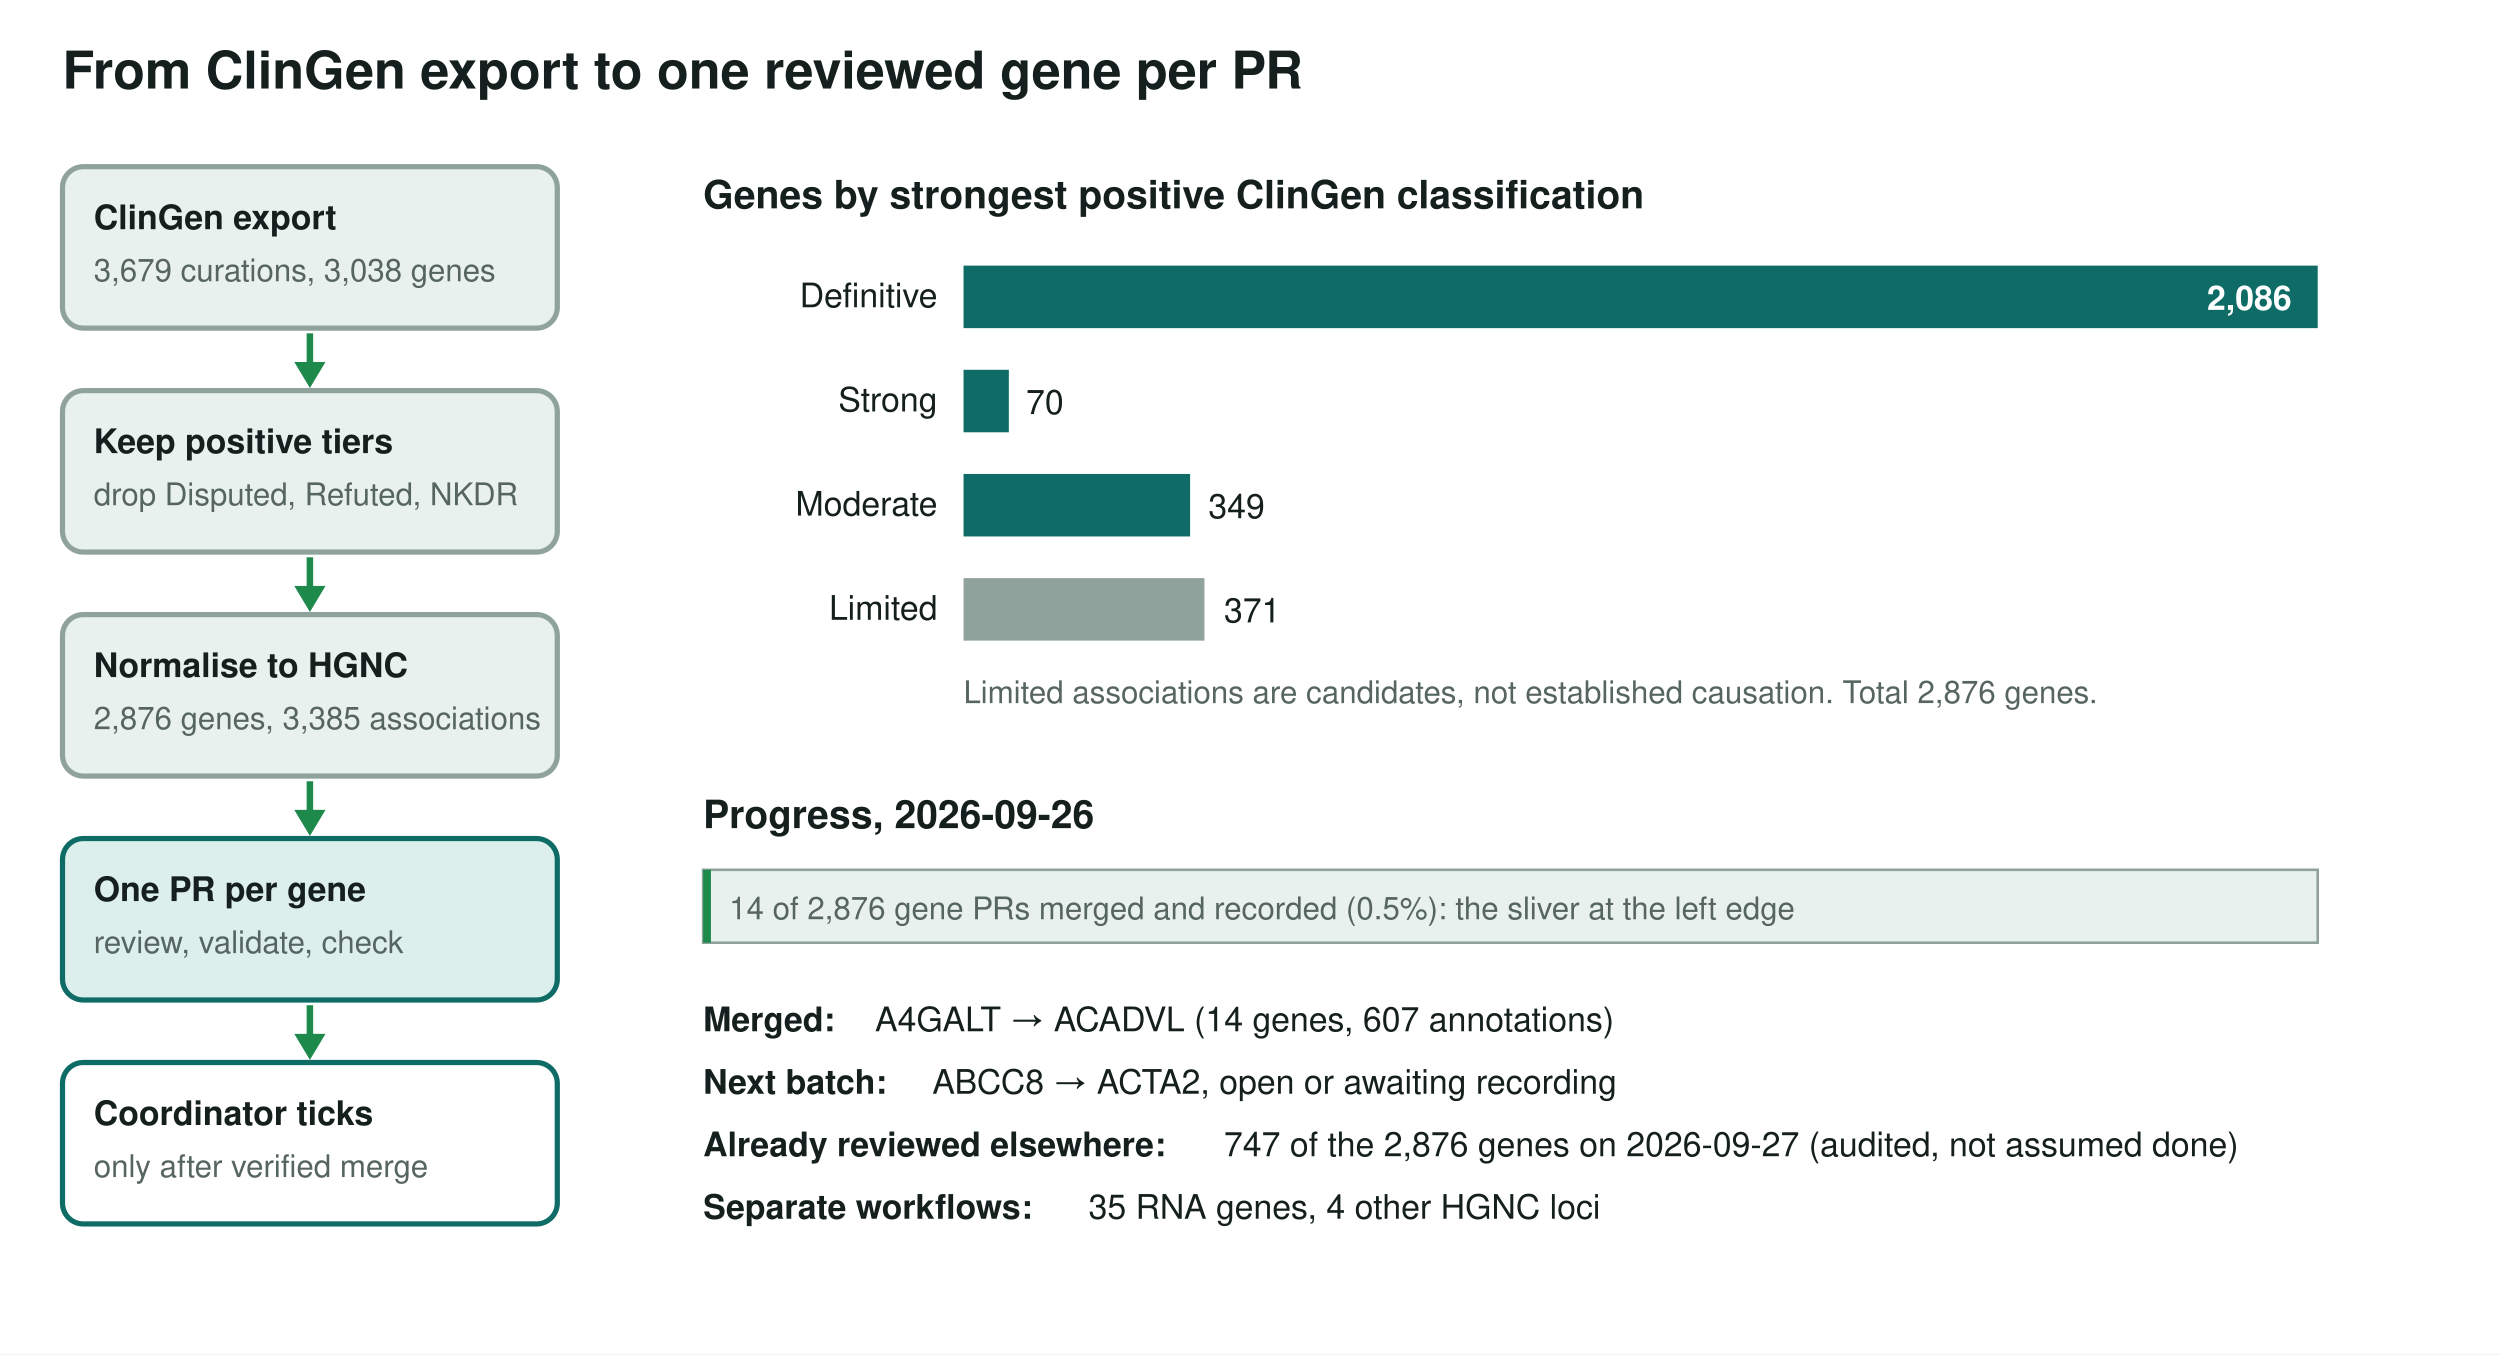
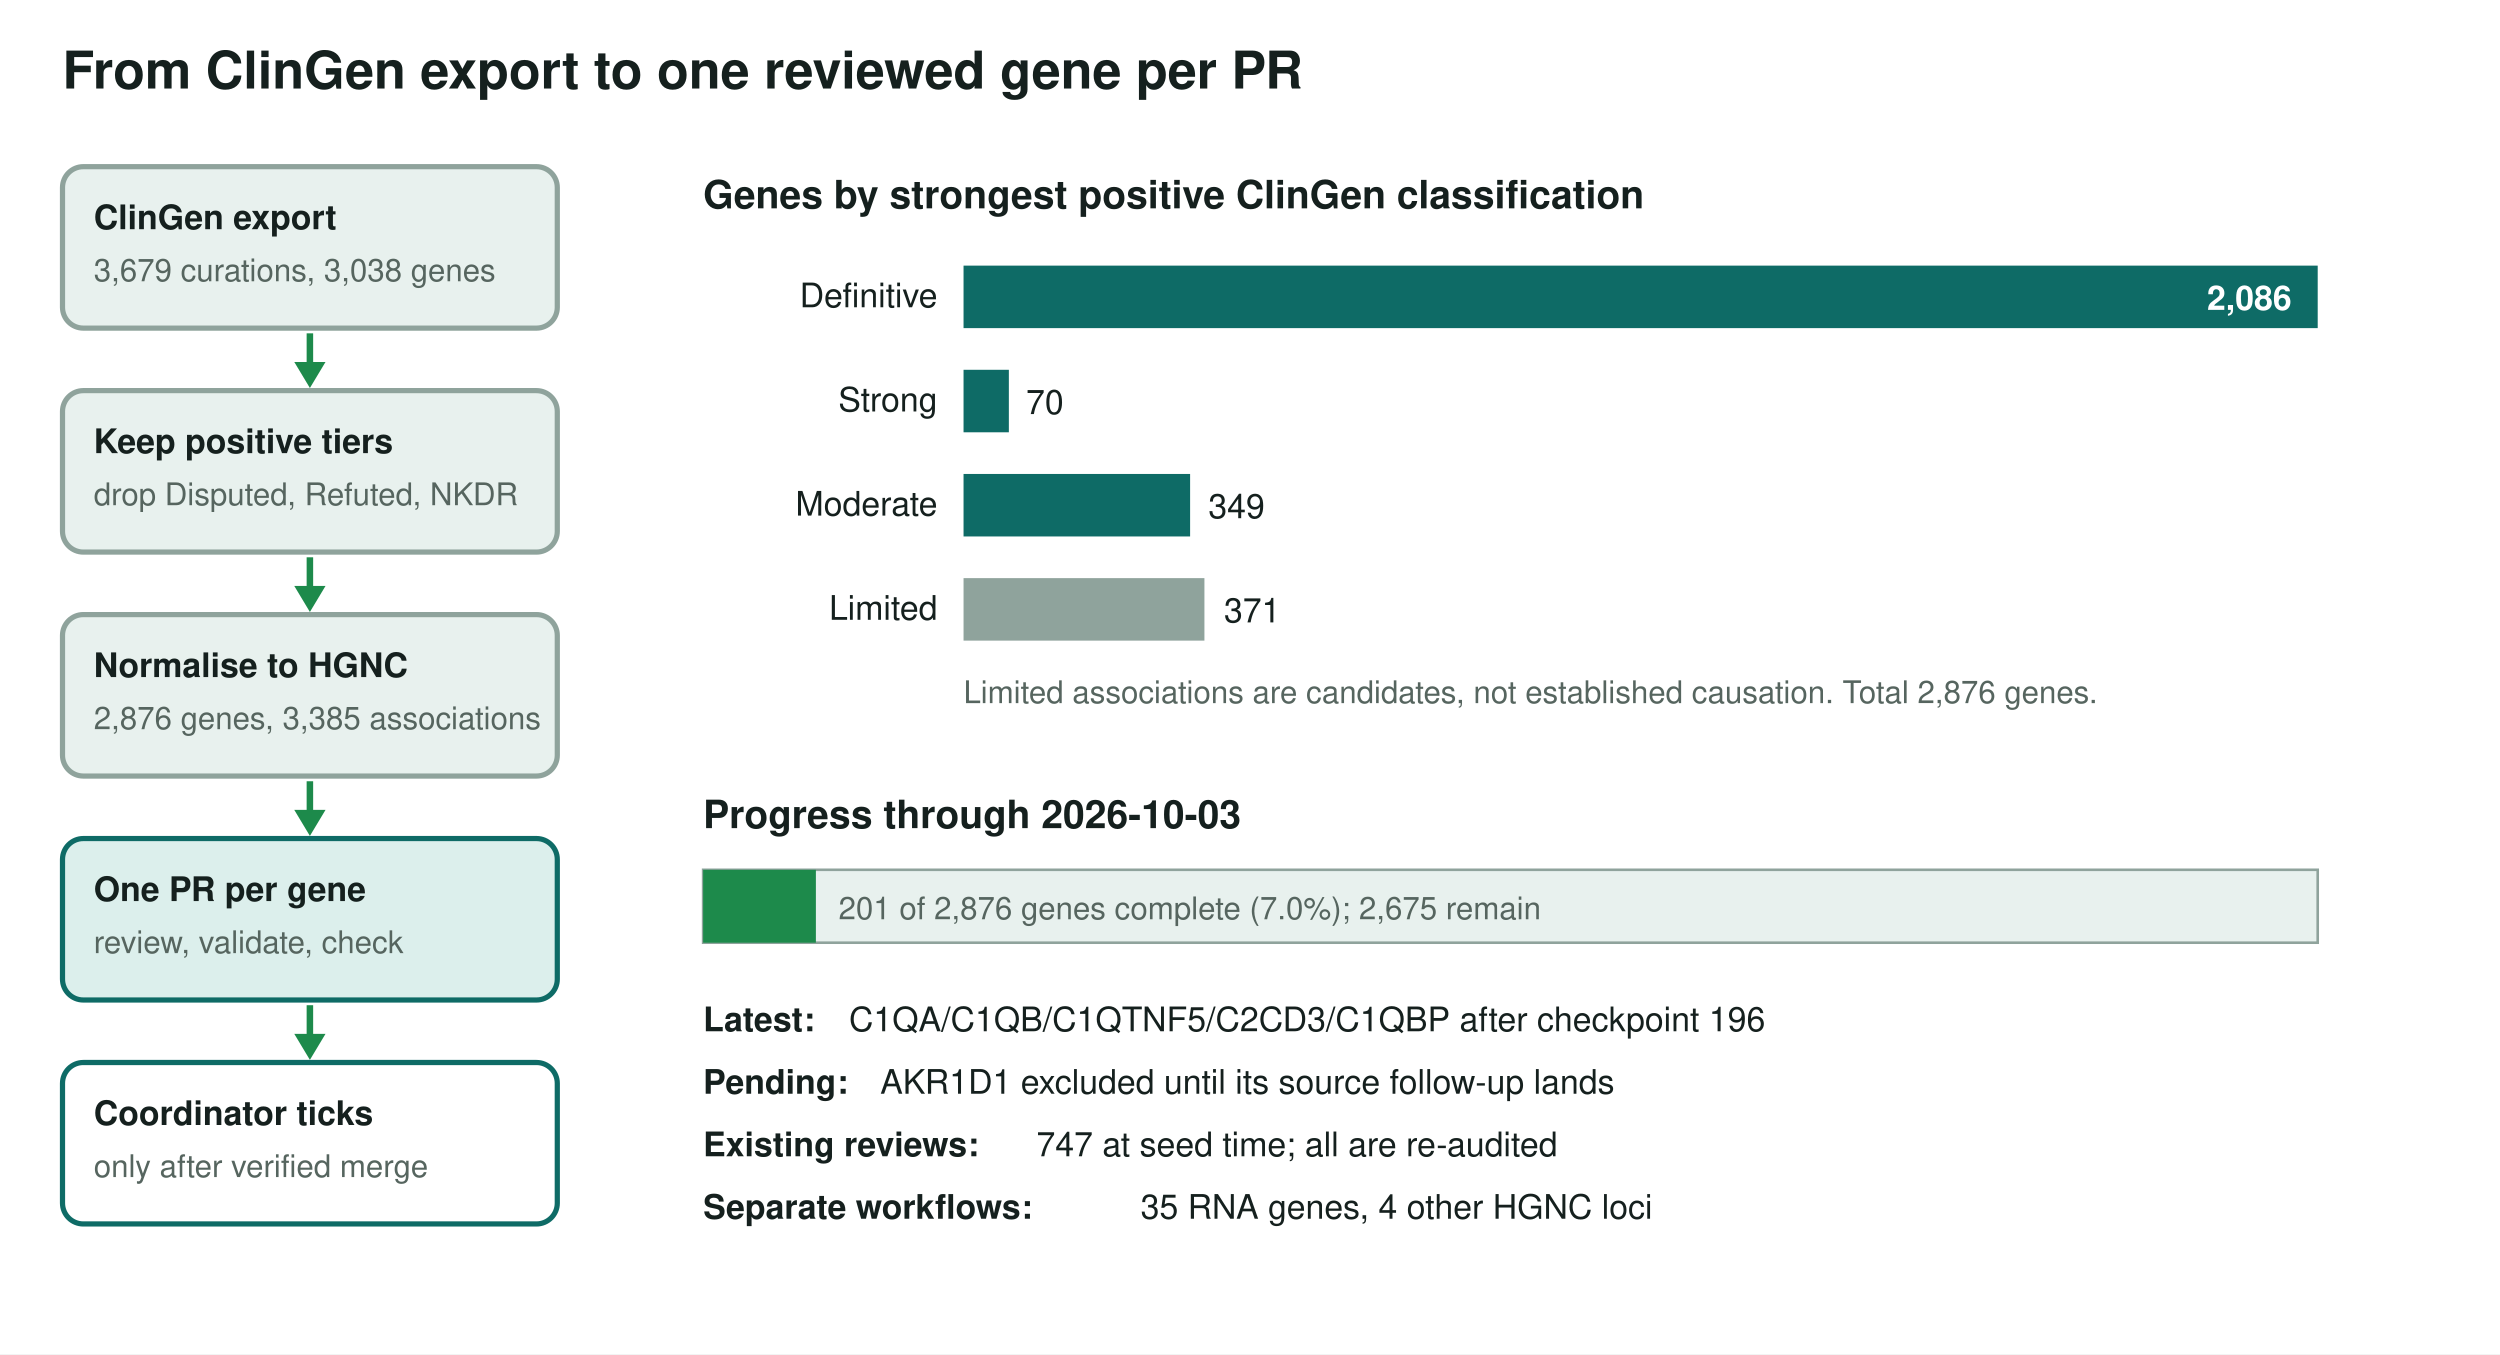
<svg xmlns="http://www.w3.org/2000/svg" viewBox="0 0 960 520" width="960" height="520" font-family="Helvetica, Arial, sans-serif">
  <rect width="960" height="520" fill="#ffffff" />
  <text x="24" y="34" font-size="20" font-weight="bold" fill="#15201e">From ClinGen export to one reviewed gene per PR</text>
  <g font-size="13" fill="#15201e">
    <rect x="24" y="64" width="190" height="62" rx="8" fill="#e8f1ee" stroke="#8fa39c" stroke-width="2" />
    <text x="36" y="88" font-weight="bold">ClinGen export</text>
    <text x="36" y="108" font-size="12" fill="#56655f">3,679 curations, 3,038 genes</text>
    <rect x="24" y="150" width="190" height="62" rx="8" fill="#e8f1ee" stroke="#8fa39c" stroke-width="2" />
    <text x="36" y="174" font-weight="bold">Keep positive tiers</text>
    <text x="36" y="194" font-size="12" fill="#56655f">drop Disputed, Refuted, NKDR</text>
    <rect x="24" y="236" width="190" height="62" rx="8" fill="#e8f1ee" stroke="#8fa39c" stroke-width="2" />
    <text x="36" y="260" font-weight="bold">Normalise to HGNC</text>
    <text x="36" y="280" font-size="12" fill="#56655f">2,876 genes, 3,385 associations</text>
    <rect x="24" y="322" width="190" height="62" rx="8" fill="#dcefec" stroke="#0e6b66" stroke-width="2" />
    <text x="36" y="346" font-weight="bold">One PR per gene</text>
    <text x="36" y="366" font-size="12" fill="#56655f">review, validate, check</text>
    <rect x="24" y="408" width="190" height="62" rx="8" fill="#ffffff" stroke="#0e6b66" stroke-width="2" />
    <text x="36" y="432" font-weight="bold">Coordinator ticks</text>
    <text x="36" y="452" font-size="12" fill="#56655f">only after verified merge</text>
  </g>
  <g stroke="#1d8a4b" stroke-width="2.5">
    <line x1="119" y1="128" x2="119" y2="144" />
    <line x1="119" y1="214" x2="119" y2="230" />
    <line x1="119" y1="300" x2="119" y2="316" />
    <line x1="119" y1="386" x2="119" y2="402" />
  </g>
  <g fill="#1d8a4b">
    <polygon points="119,149 113,139 125,139" />
    <polygon points="119,235 113,225 125,225" />
    <polygon points="119,321 113,311 125,311" />
    <polygon points="119,407 113,397 125,397" />
  </g>
  <text x="270" y="80" font-size="15" font-weight="bold" fill="#15201e">Genes by strongest positive ClinGen classification</text>
  <g font-size="13" fill="#15201e">
    <text x="360" y="118" text-anchor="end">Definitive</text>
    <rect x="370" y="102" width="520" height="24" fill="#0e6b66" />
    <text x="880" y="119" text-anchor="end" fill="#ffffff" font-weight="bold">2,086</text>
    <text x="360" y="158" text-anchor="end">Strong</text>
    <rect x="370" y="142" width="17.4" height="24" fill="#0e6b66" />
    <text x="394" y="159">70</text>
    <text x="360" y="198" text-anchor="end">Moderate</text>
    <rect x="370" y="182" width="87" height="24" fill="#0e6b66" />
    <text x="464" y="199">349</text>
    <text x="360" y="238" text-anchor="end">Limited</text>
    <rect x="370" y="222" width="92.5" height="24" fill="#8fa39c" />
    <text x="470" y="239">371</text>
  </g>
  <text x="370" y="270" font-size="12" fill="#56655f">Limited associations are candidates, not established causation. Total 2,876 genes.</text>
-   <text x="270" y="318" font-size="15" font-weight="bold" fill="#15201e">Progress, 2026-09-26</text>
+   <text x="270" y="318" font-size="15" font-weight="bold" fill="#15201e">Progress through 2026-10-03</text>
  <rect x="270" y="334" width="620" height="28" fill="#e8f1ee" stroke="#8fa39c" stroke-width="1" />
-   <rect x="270" y="334" width="3" height="28" fill="#1d8a4b" />
-   <text x="280" y="353" font-size="12" fill="#56655f">14 of 2,876 gene PRs merged and recorded (0.5%): the sliver at the left edge</text>
+   <rect x="270" y="334" width="43.3" height="28" fill="#1d8a4b" />
+   <text x="322" y="353" font-size="12" fill="#56655f">201 of 2,876 genes complete (7.0%); 2,675 remain</text>
  <g font-size="13" fill="#15201e">
-     <text x="270" y="396" font-weight="bold">Merged:</text>
-     <text x="336" y="396">A4GALT → ACADVL (14 genes, 607 annotations)</text>
-     <text x="270" y="420" font-weight="bold">Next batch:</text>
-     <text x="358" y="420">ABCC8 → ACTA2, open or awaiting recording</text>
-     <text x="270" y="444" font-weight="bold">Already reviewed elsewhere:</text>
-     <text x="470" y="444">747 of the 2,876 genes on 2026-09-27 (audited, not assumed done)</text>
+     <text x="270" y="396" font-weight="bold">Latest:</text>
+     <text x="326" y="396">C1QA/C1QB/C1QTNF5/C2CD3/C1QBP after checkpoint 196</text>
+     <text x="270" y="420" font-weight="bold">Pending:</text>
+     <text x="338" y="420">AKR1D1 excluded until its source follow-up lands</text>
+     <text x="270" y="444" font-weight="bold">Existing reviews:</text>
+     <text x="398" y="444">747 at seed time; all are re-audited</text>
    <text x="270" y="468" font-weight="bold">Separate workflows:</text>
-     <text x="418" y="468">35 RNA genes, 4 other HGNC loci</text>
+     <text x="438" y="468">35 RNA genes, 4 other HGNC loci</text>
  </g>
</svg>
